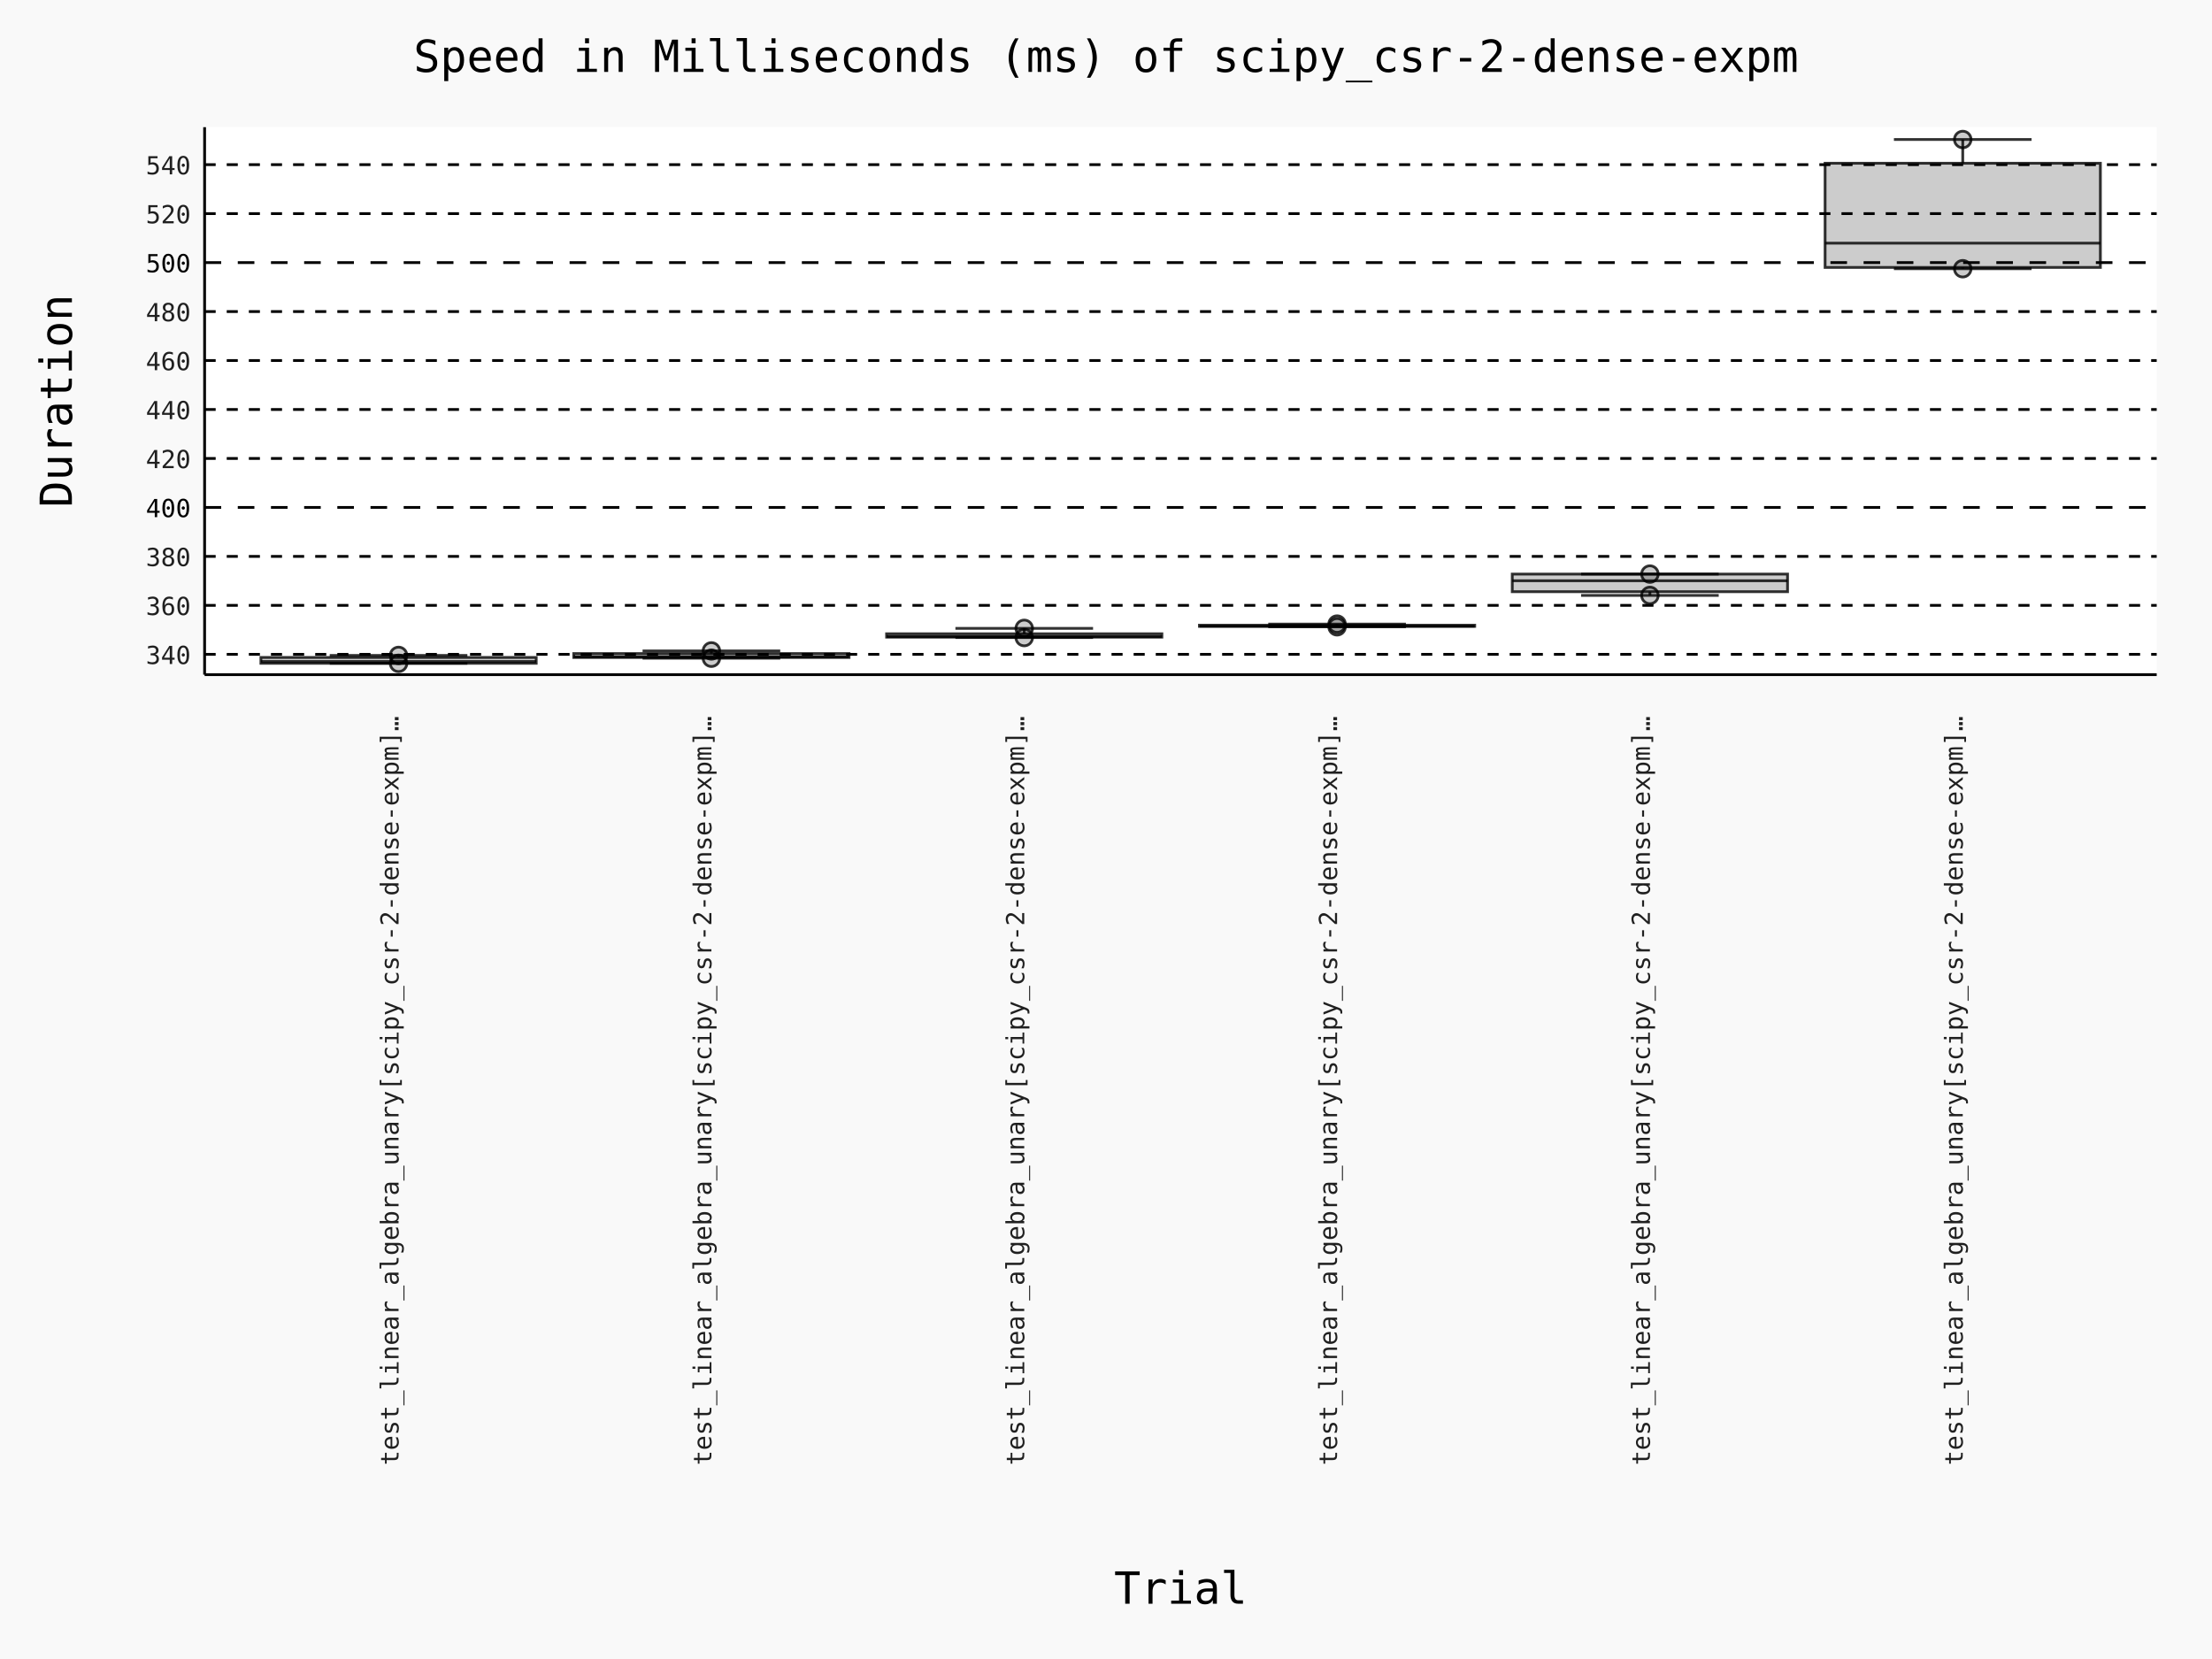
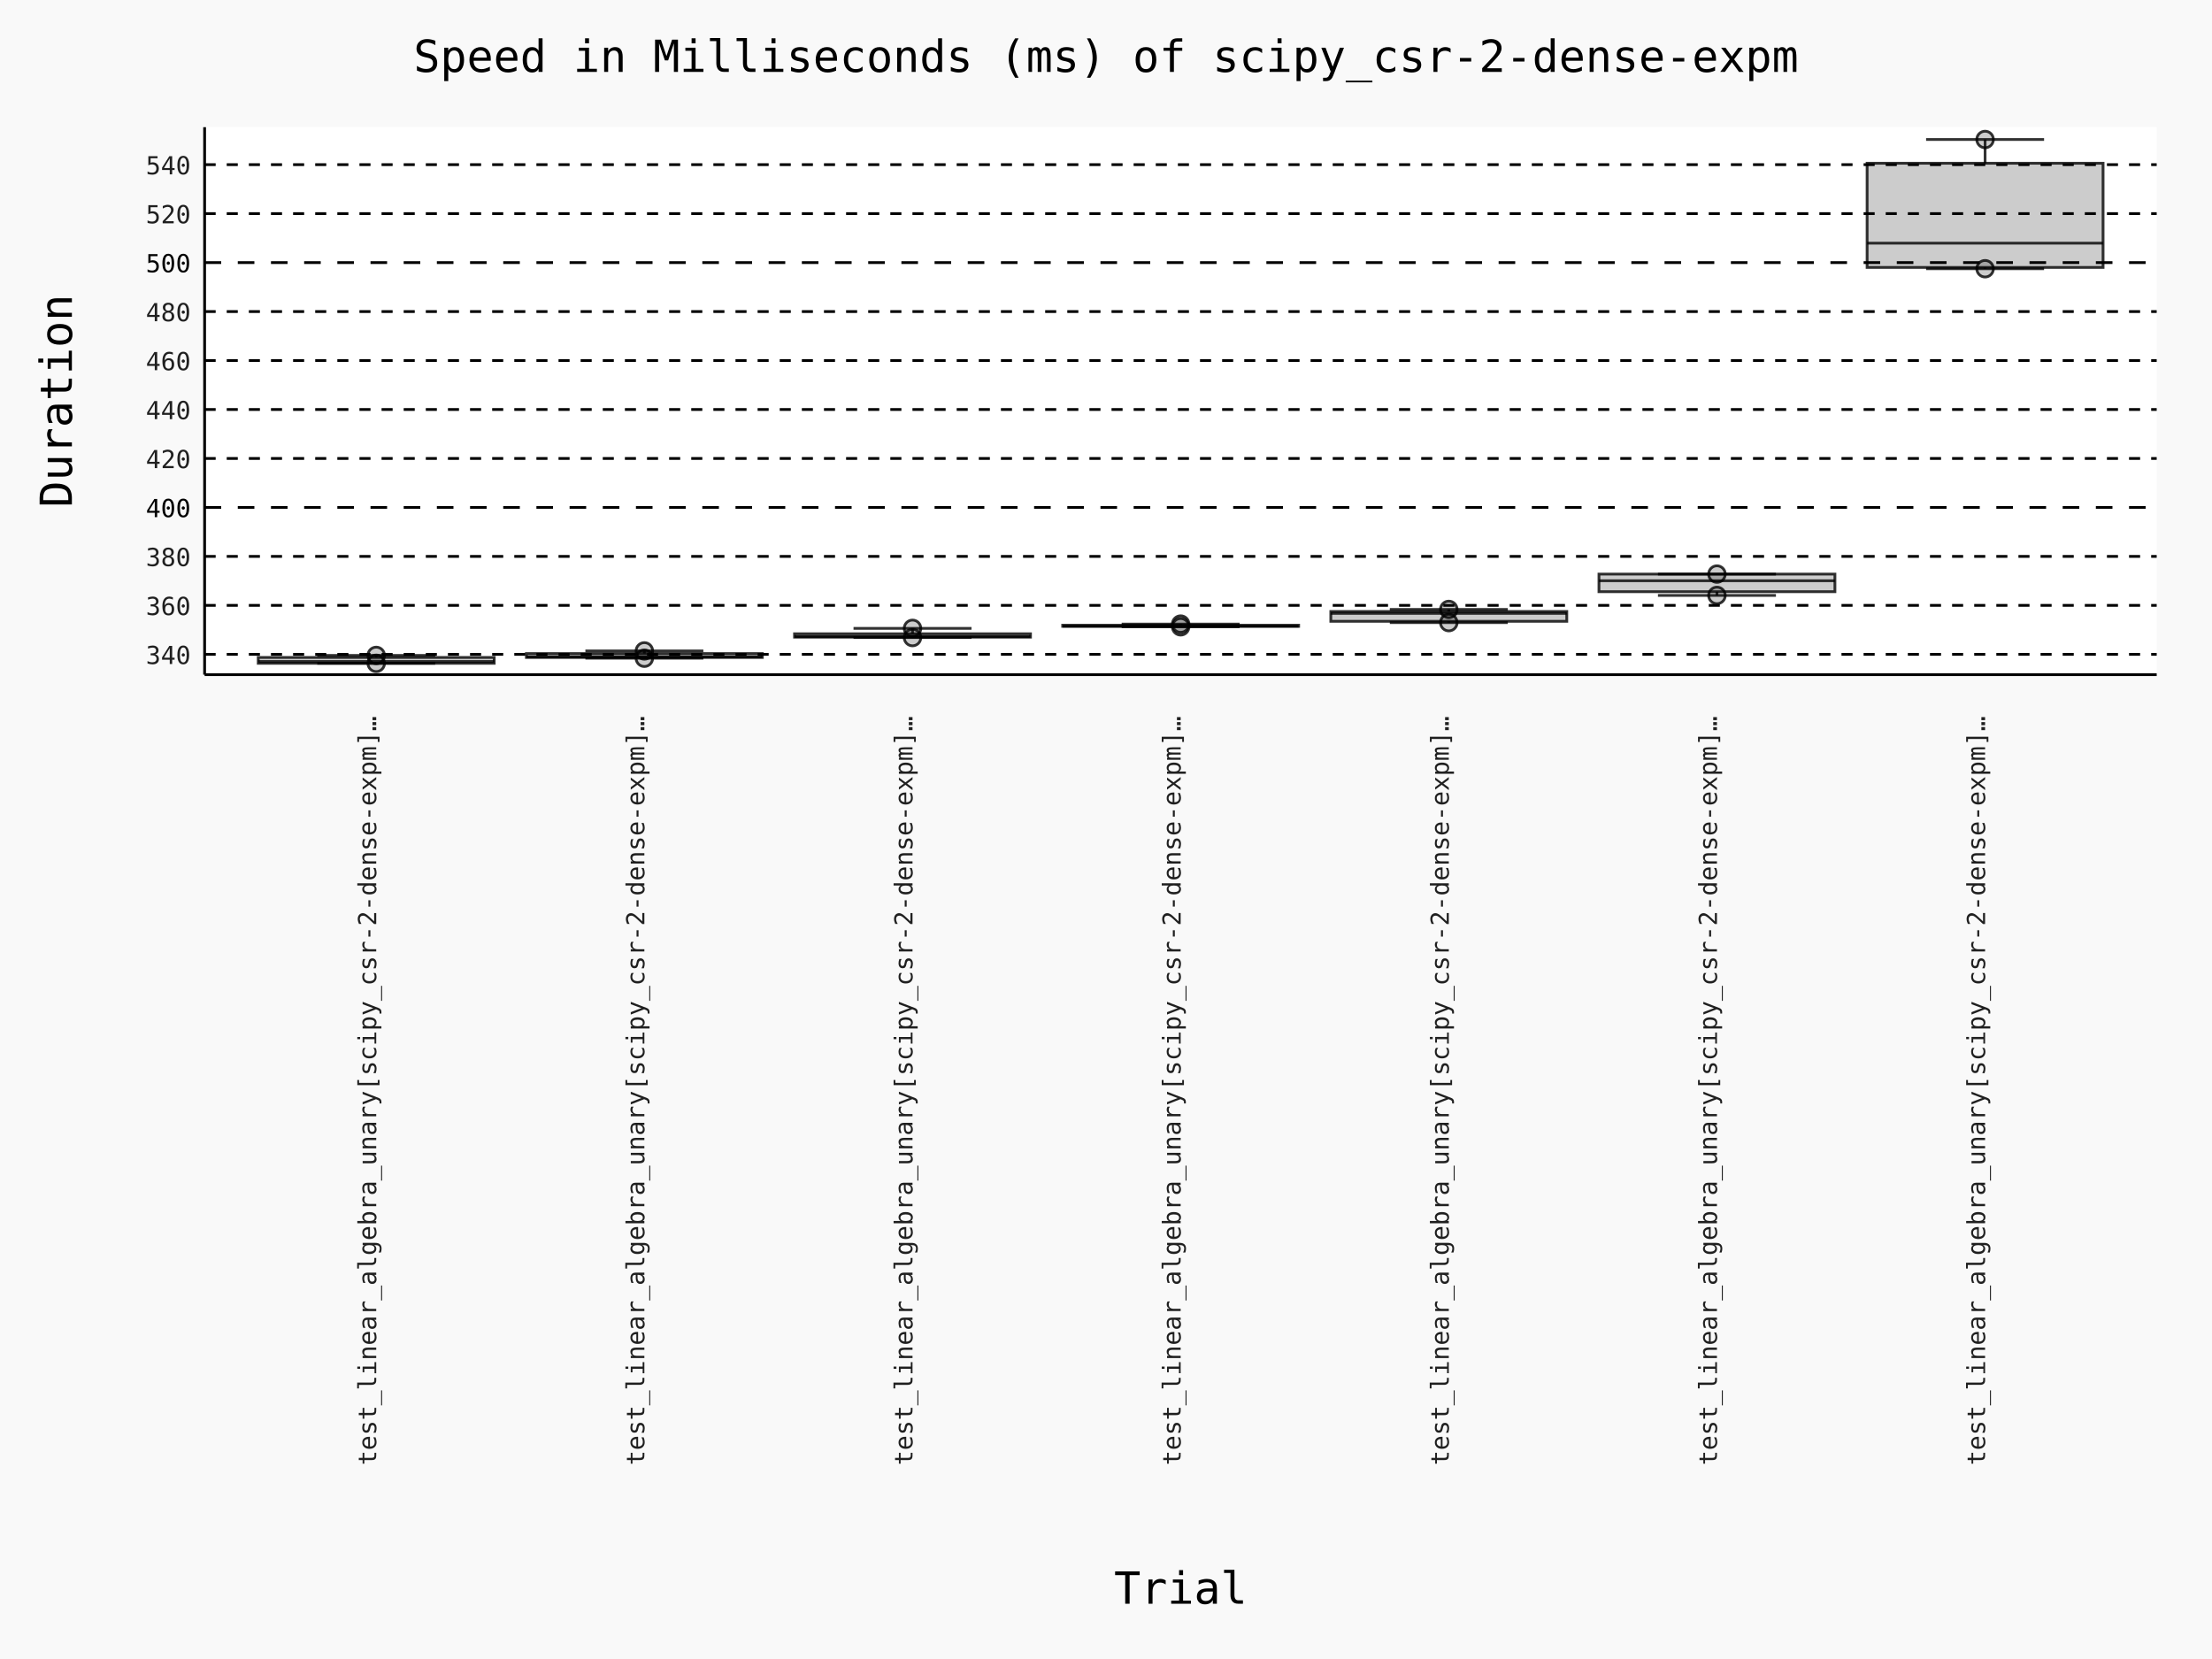
- <svg xmlns="http://www.w3.org/2000/svg" id="chart-7e4d4e61-3494-458c-a553-b882fce17347" class="pygal-chart" viewBox="0 0 800 600">
+ <svg xmlns="http://www.w3.org/2000/svg" id="chart-49b2b11a-b4e8-4b16-8668-cdeabf6ba43c" class="pygal-chart" viewBox="0 0 800 600">
  <defs>
-     <style type="text/css">#chart-7e4d4e61-3494-458c-a553-b882fce17347{-webkit-user-select:none;-webkit-font-smoothing:antialiased;font-family:Consolas,"Deja Vu Sans Mono","Bitstream Vera Sans Mono","Courier New",monospace}#chart-7e4d4e61-3494-458c-a553-b882fce17347 .title{font-family:Consolas,"Deja Vu Sans Mono","Bitstream Vera Sans Mono","Courier New",monospace;font-size:16px}#chart-7e4d4e61-3494-458c-a553-b882fce17347 .legends .legend text{font-family:Consolas,"Deja Vu Sans Mono","Bitstream Vera Sans Mono","Courier New",monospace;font-size:14px}#chart-7e4d4e61-3494-458c-a553-b882fce17347 .axis text{font-family:Consolas,"Deja Vu Sans Mono","Bitstream Vera Sans Mono","Courier New",monospace;font-size:10px}#chart-7e4d4e61-3494-458c-a553-b882fce17347 .axis text.major{font-family:Consolas,"Deja Vu Sans Mono","Bitstream Vera Sans Mono","Courier New",monospace;font-size:10px}#chart-7e4d4e61-3494-458c-a553-b882fce17347 .text-overlay text.value{font-family:Consolas,"Deja Vu Sans Mono","Bitstream Vera Sans Mono","Courier New",monospace;font-size:16px}#chart-7e4d4e61-3494-458c-a553-b882fce17347 .text-overlay text.label{font-family:Consolas,"Deja Vu Sans Mono","Bitstream Vera Sans Mono","Courier New",monospace;font-size:10px}#chart-7e4d4e61-3494-458c-a553-b882fce17347 .tooltip{font-family:Consolas,"Deja Vu Sans Mono","Bitstream Vera Sans Mono","Courier New",monospace;font-size:14px}#chart-7e4d4e61-3494-458c-a553-b882fce17347 text.no_data{font-family:Consolas,"Deja Vu Sans Mono","Bitstream Vera Sans Mono","Courier New",monospace;font-size:64px}
- #chart-7e4d4e61-3494-458c-a553-b882fce17347{background-color:rgba(249,249,249,1)}#chart-7e4d4e61-3494-458c-a553-b882fce17347 path,#chart-7e4d4e61-3494-458c-a553-b882fce17347 line,#chart-7e4d4e61-3494-458c-a553-b882fce17347 rect,#chart-7e4d4e61-3494-458c-a553-b882fce17347 circle{-webkit-transition:150ms;-moz-transition:150ms;transition:150ms}#chart-7e4d4e61-3494-458c-a553-b882fce17347 .graph &gt; .background{fill:rgba(249,249,249,1)}#chart-7e4d4e61-3494-458c-a553-b882fce17347 .plot &gt; .background{fill:rgba(255,255,255,1)}#chart-7e4d4e61-3494-458c-a553-b882fce17347 .graph{fill:rgba(0,0,0,.87)}#chart-7e4d4e61-3494-458c-a553-b882fce17347 text.no_data{fill:rgba(0,0,0,1)}#chart-7e4d4e61-3494-458c-a553-b882fce17347 .title{fill:rgba(0,0,0,1)}#chart-7e4d4e61-3494-458c-a553-b882fce17347 .legends .legend text{fill:rgba(0,0,0,.87)}#chart-7e4d4e61-3494-458c-a553-b882fce17347 .legends .legend:hover text{fill:rgba(0,0,0,1)}#chart-7e4d4e61-3494-458c-a553-b882fce17347 .axis .line{stroke:rgba(0,0,0,1)}#chart-7e4d4e61-3494-458c-a553-b882fce17347 .axis .guide.line{stroke:rgba(0,0,0,.54)}#chart-7e4d4e61-3494-458c-a553-b882fce17347 .axis .major.line{stroke:rgba(0,0,0,.87)}#chart-7e4d4e61-3494-458c-a553-b882fce17347 .axis text.major{fill:rgba(0,0,0,1)}#chart-7e4d4e61-3494-458c-a553-b882fce17347 .axis.y .guides:hover .guide.line,#chart-7e4d4e61-3494-458c-a553-b882fce17347 .line-graph .axis.x .guides:hover .guide.line,#chart-7e4d4e61-3494-458c-a553-b882fce17347 .stackedline-graph .axis.x .guides:hover .guide.line,#chart-7e4d4e61-3494-458c-a553-b882fce17347 .xy-graph .axis.x .guides:hover .guide.line{stroke:rgba(0,0,0,1)}#chart-7e4d4e61-3494-458c-a553-b882fce17347 .axis .guides:hover text{fill:rgba(0,0,0,1)}#chart-7e4d4e61-3494-458c-a553-b882fce17347 .reactive{fill-opacity:.7;stroke-opacity:.8;stroke-width:1}#chart-7e4d4e61-3494-458c-a553-b882fce17347 .ci{stroke:rgba(0,0,0,.87)}#chart-7e4d4e61-3494-458c-a553-b882fce17347 .reactive.active,#chart-7e4d4e61-3494-458c-a553-b882fce17347 .active .reactive{fill-opacity:.8;stroke-opacity:.9;stroke-width:4}#chart-7e4d4e61-3494-458c-a553-b882fce17347 .ci .reactive.active{stroke-width:1.5}#chart-7e4d4e61-3494-458c-a553-b882fce17347 .series text{fill:rgba(0,0,0,1)}#chart-7e4d4e61-3494-458c-a553-b882fce17347 .tooltip rect{fill:rgba(255,255,255,1);stroke:rgba(0,0,0,1);-webkit-transition:opacity 150ms;-moz-transition:opacity 150ms;transition:opacity 150ms}#chart-7e4d4e61-3494-458c-a553-b882fce17347 .tooltip .label{fill:rgba(0,0,0,.87)}#chart-7e4d4e61-3494-458c-a553-b882fce17347 .tooltip .label{fill:rgba(0,0,0,.87)}#chart-7e4d4e61-3494-458c-a553-b882fce17347 .tooltip .legend{font-size:.8em;fill:rgba(0,0,0,.54)}#chart-7e4d4e61-3494-458c-a553-b882fce17347 .tooltip .x_label{font-size:.6em;fill:rgba(0,0,0,1)}#chart-7e4d4e61-3494-458c-a553-b882fce17347 .tooltip .xlink{font-size:.5em;text-decoration:underline}#chart-7e4d4e61-3494-458c-a553-b882fce17347 .tooltip .value{font-size:1.5em}#chart-7e4d4e61-3494-458c-a553-b882fce17347 .bound{font-size:.5em}#chart-7e4d4e61-3494-458c-a553-b882fce17347 .max-value{font-size:.75em;fill:rgba(0,0,0,.54)}#chart-7e4d4e61-3494-458c-a553-b882fce17347 .map-element{fill:rgba(255,255,255,1);stroke:rgba(0,0,0,.54) !important}#chart-7e4d4e61-3494-458c-a553-b882fce17347 .map-element .reactive{fill-opacity:inherit;stroke-opacity:inherit}#chart-7e4d4e61-3494-458c-a553-b882fce17347 .color-0,#chart-7e4d4e61-3494-458c-a553-b882fce17347 .color-0 a:visited{stroke:#000000;fill:#000000}#chart-7e4d4e61-3494-458c-a553-b882fce17347 .color-1,#chart-7e4d4e61-3494-458c-a553-b882fce17347 .color-1 a:visited{stroke:#000000;fill:#000000}#chart-7e4d4e61-3494-458c-a553-b882fce17347 .color-2,#chart-7e4d4e61-3494-458c-a553-b882fce17347 .color-2 a:visited{stroke:#000000;fill:#000000}#chart-7e4d4e61-3494-458c-a553-b882fce17347 .color-3,#chart-7e4d4e61-3494-458c-a553-b882fce17347 .color-3 a:visited{stroke:#000000;fill:#000000}#chart-7e4d4e61-3494-458c-a553-b882fce17347 .color-4,#chart-7e4d4e61-3494-458c-a553-b882fce17347 .color-4 a:visited{stroke:#000000;fill:#000000}#chart-7e4d4e61-3494-458c-a553-b882fce17347 .color-5,#chart-7e4d4e61-3494-458c-a553-b882fce17347 .color-5 a:visited{stroke:#000000;fill:#000000}#chart-7e4d4e61-3494-458c-a553-b882fce17347 .text-overlay .color-0 text{fill:white}#chart-7e4d4e61-3494-458c-a553-b882fce17347 .text-overlay .color-1 text{fill:white}#chart-7e4d4e61-3494-458c-a553-b882fce17347 .text-overlay .color-2 text{fill:white}#chart-7e4d4e61-3494-458c-a553-b882fce17347 .text-overlay .color-3 text{fill:white}#chart-7e4d4e61-3494-458c-a553-b882fce17347 .text-overlay .color-4 text{fill:white}#chart-7e4d4e61-3494-458c-a553-b882fce17347 .text-overlay .color-5 text{fill:white}
- #chart-7e4d4e61-3494-458c-a553-b882fce17347 text.no_data{text-anchor:middle}#chart-7e4d4e61-3494-458c-a553-b882fce17347 .guide.line{fill:none}#chart-7e4d4e61-3494-458c-a553-b882fce17347 .centered{text-anchor:middle}#chart-7e4d4e61-3494-458c-a553-b882fce17347 .title{text-anchor:middle}#chart-7e4d4e61-3494-458c-a553-b882fce17347 .legends .legend text{fill-opacity:1}#chart-7e4d4e61-3494-458c-a553-b882fce17347 .axis.x text{text-anchor:middle}#chart-7e4d4e61-3494-458c-a553-b882fce17347 .axis.x:not(.web) text[transform]{text-anchor:start}#chart-7e4d4e61-3494-458c-a553-b882fce17347 .axis.x:not(.web) text[transform].backwards{text-anchor:end}#chart-7e4d4e61-3494-458c-a553-b882fce17347 .axis.y text{text-anchor:end}#chart-7e4d4e61-3494-458c-a553-b882fce17347 .axis.y text[transform].backwards{text-anchor:start}#chart-7e4d4e61-3494-458c-a553-b882fce17347 .axis.y2 text{text-anchor:start}#chart-7e4d4e61-3494-458c-a553-b882fce17347 .axis.y2 text[transform].backwards{text-anchor:end}#chart-7e4d4e61-3494-458c-a553-b882fce17347 .axis .guide.line{stroke-dasharray:4,4;stroke:black}#chart-7e4d4e61-3494-458c-a553-b882fce17347 .axis .major.guide.line{stroke-dasharray:6,6;stroke:black}#chart-7e4d4e61-3494-458c-a553-b882fce17347 .horizontal .axis.y .guide.line,#chart-7e4d4e61-3494-458c-a553-b882fce17347 .horizontal .axis.y2 .guide.line,#chart-7e4d4e61-3494-458c-a553-b882fce17347 .vertical .axis.x .guide.line{opacity:0}#chart-7e4d4e61-3494-458c-a553-b882fce17347 .horizontal .axis.always_show .guide.line,#chart-7e4d4e61-3494-458c-a553-b882fce17347 .vertical .axis.always_show .guide.line{opacity:1 !important}#chart-7e4d4e61-3494-458c-a553-b882fce17347 .axis.y .guides:hover .guide.line,#chart-7e4d4e61-3494-458c-a553-b882fce17347 .axis.y2 .guides:hover .guide.line,#chart-7e4d4e61-3494-458c-a553-b882fce17347 .axis.x .guides:hover .guide.line{opacity:1}#chart-7e4d4e61-3494-458c-a553-b882fce17347 .axis .guides:hover text{opacity:1}#chart-7e4d4e61-3494-458c-a553-b882fce17347 .nofill{fill:none}#chart-7e4d4e61-3494-458c-a553-b882fce17347 .subtle-fill{fill-opacity:.2}#chart-7e4d4e61-3494-458c-a553-b882fce17347 .dot{stroke-width:1px;fill-opacity:1;stroke-opacity:1}#chart-7e4d4e61-3494-458c-a553-b882fce17347 .dot.active{stroke-width:5px}#chart-7e4d4e61-3494-458c-a553-b882fce17347 .dot.negative{fill:transparent}#chart-7e4d4e61-3494-458c-a553-b882fce17347 text,#chart-7e4d4e61-3494-458c-a553-b882fce17347 tspan{stroke:none !important}#chart-7e4d4e61-3494-458c-a553-b882fce17347 .series text.active{opacity:1}#chart-7e4d4e61-3494-458c-a553-b882fce17347 .tooltip rect{fill-opacity:.95;stroke-width:.5}#chart-7e4d4e61-3494-458c-a553-b882fce17347 .tooltip text{fill-opacity:1}#chart-7e4d4e61-3494-458c-a553-b882fce17347 .showable{visibility:hidden}#chart-7e4d4e61-3494-458c-a553-b882fce17347 .showable.shown{visibility:visible}#chart-7e4d4e61-3494-458c-a553-b882fce17347 .gauge-background{fill:rgba(229,229,229,1);stroke:none}#chart-7e4d4e61-3494-458c-a553-b882fce17347 .bg-lines{stroke:rgba(249,249,249,1);stroke-width:2px}
+     <style type="text/css">#chart-49b2b11a-b4e8-4b16-8668-cdeabf6ba43c{-webkit-user-select:none;-webkit-font-smoothing:antialiased;font-family:Consolas,"Deja Vu Sans Mono","Bitstream Vera Sans Mono","Courier New",monospace}#chart-49b2b11a-b4e8-4b16-8668-cdeabf6ba43c .title{font-family:Consolas,"Deja Vu Sans Mono","Bitstream Vera Sans Mono","Courier New",monospace;font-size:16px}#chart-49b2b11a-b4e8-4b16-8668-cdeabf6ba43c .legends .legend text{font-family:Consolas,"Deja Vu Sans Mono","Bitstream Vera Sans Mono","Courier New",monospace;font-size:14px}#chart-49b2b11a-b4e8-4b16-8668-cdeabf6ba43c .axis text{font-family:Consolas,"Deja Vu Sans Mono","Bitstream Vera Sans Mono","Courier New",monospace;font-size:10px}#chart-49b2b11a-b4e8-4b16-8668-cdeabf6ba43c .axis text.major{font-family:Consolas,"Deja Vu Sans Mono","Bitstream Vera Sans Mono","Courier New",monospace;font-size:10px}#chart-49b2b11a-b4e8-4b16-8668-cdeabf6ba43c .text-overlay text.value{font-family:Consolas,"Deja Vu Sans Mono","Bitstream Vera Sans Mono","Courier New",monospace;font-size:16px}#chart-49b2b11a-b4e8-4b16-8668-cdeabf6ba43c .text-overlay text.label{font-family:Consolas,"Deja Vu Sans Mono","Bitstream Vera Sans Mono","Courier New",monospace;font-size:10px}#chart-49b2b11a-b4e8-4b16-8668-cdeabf6ba43c .tooltip{font-family:Consolas,"Deja Vu Sans Mono","Bitstream Vera Sans Mono","Courier New",monospace;font-size:14px}#chart-49b2b11a-b4e8-4b16-8668-cdeabf6ba43c text.no_data{font-family:Consolas,"Deja Vu Sans Mono","Bitstream Vera Sans Mono","Courier New",monospace;font-size:64px}
+ #chart-49b2b11a-b4e8-4b16-8668-cdeabf6ba43c{background-color:rgba(249,249,249,1)}#chart-49b2b11a-b4e8-4b16-8668-cdeabf6ba43c path,#chart-49b2b11a-b4e8-4b16-8668-cdeabf6ba43c line,#chart-49b2b11a-b4e8-4b16-8668-cdeabf6ba43c rect,#chart-49b2b11a-b4e8-4b16-8668-cdeabf6ba43c circle{-webkit-transition:150ms;-moz-transition:150ms;transition:150ms}#chart-49b2b11a-b4e8-4b16-8668-cdeabf6ba43c .graph &gt; .background{fill:rgba(249,249,249,1)}#chart-49b2b11a-b4e8-4b16-8668-cdeabf6ba43c .plot &gt; .background{fill:rgba(255,255,255,1)}#chart-49b2b11a-b4e8-4b16-8668-cdeabf6ba43c .graph{fill:rgba(0,0,0,.87)}#chart-49b2b11a-b4e8-4b16-8668-cdeabf6ba43c text.no_data{fill:rgba(0,0,0,1)}#chart-49b2b11a-b4e8-4b16-8668-cdeabf6ba43c .title{fill:rgba(0,0,0,1)}#chart-49b2b11a-b4e8-4b16-8668-cdeabf6ba43c .legends .legend text{fill:rgba(0,0,0,.87)}#chart-49b2b11a-b4e8-4b16-8668-cdeabf6ba43c .legends .legend:hover text{fill:rgba(0,0,0,1)}#chart-49b2b11a-b4e8-4b16-8668-cdeabf6ba43c .axis .line{stroke:rgba(0,0,0,1)}#chart-49b2b11a-b4e8-4b16-8668-cdeabf6ba43c .axis .guide.line{stroke:rgba(0,0,0,.54)}#chart-49b2b11a-b4e8-4b16-8668-cdeabf6ba43c .axis .major.line{stroke:rgba(0,0,0,.87)}#chart-49b2b11a-b4e8-4b16-8668-cdeabf6ba43c .axis text.major{fill:rgba(0,0,0,1)}#chart-49b2b11a-b4e8-4b16-8668-cdeabf6ba43c .axis.y .guides:hover .guide.line,#chart-49b2b11a-b4e8-4b16-8668-cdeabf6ba43c .line-graph .axis.x .guides:hover .guide.line,#chart-49b2b11a-b4e8-4b16-8668-cdeabf6ba43c .stackedline-graph .axis.x .guides:hover .guide.line,#chart-49b2b11a-b4e8-4b16-8668-cdeabf6ba43c .xy-graph .axis.x .guides:hover .guide.line{stroke:rgba(0,0,0,1)}#chart-49b2b11a-b4e8-4b16-8668-cdeabf6ba43c .axis .guides:hover text{fill:rgba(0,0,0,1)}#chart-49b2b11a-b4e8-4b16-8668-cdeabf6ba43c .reactive{fill-opacity:.7;stroke-opacity:.8;stroke-width:1}#chart-49b2b11a-b4e8-4b16-8668-cdeabf6ba43c .ci{stroke:rgba(0,0,0,.87)}#chart-49b2b11a-b4e8-4b16-8668-cdeabf6ba43c .reactive.active,#chart-49b2b11a-b4e8-4b16-8668-cdeabf6ba43c .active .reactive{fill-opacity:.8;stroke-opacity:.9;stroke-width:4}#chart-49b2b11a-b4e8-4b16-8668-cdeabf6ba43c .ci .reactive.active{stroke-width:1.5}#chart-49b2b11a-b4e8-4b16-8668-cdeabf6ba43c .series text{fill:rgba(0,0,0,1)}#chart-49b2b11a-b4e8-4b16-8668-cdeabf6ba43c .tooltip rect{fill:rgba(255,255,255,1);stroke:rgba(0,0,0,1);-webkit-transition:opacity 150ms;-moz-transition:opacity 150ms;transition:opacity 150ms}#chart-49b2b11a-b4e8-4b16-8668-cdeabf6ba43c .tooltip .label{fill:rgba(0,0,0,.87)}#chart-49b2b11a-b4e8-4b16-8668-cdeabf6ba43c .tooltip .label{fill:rgba(0,0,0,.87)}#chart-49b2b11a-b4e8-4b16-8668-cdeabf6ba43c .tooltip .legend{font-size:.8em;fill:rgba(0,0,0,.54)}#chart-49b2b11a-b4e8-4b16-8668-cdeabf6ba43c .tooltip .x_label{font-size:.6em;fill:rgba(0,0,0,1)}#chart-49b2b11a-b4e8-4b16-8668-cdeabf6ba43c .tooltip .xlink{font-size:.5em;text-decoration:underline}#chart-49b2b11a-b4e8-4b16-8668-cdeabf6ba43c .tooltip .value{font-size:1.5em}#chart-49b2b11a-b4e8-4b16-8668-cdeabf6ba43c .bound{font-size:.5em}#chart-49b2b11a-b4e8-4b16-8668-cdeabf6ba43c .max-value{font-size:.75em;fill:rgba(0,0,0,.54)}#chart-49b2b11a-b4e8-4b16-8668-cdeabf6ba43c .map-element{fill:rgba(255,255,255,1);stroke:rgba(0,0,0,.54) !important}#chart-49b2b11a-b4e8-4b16-8668-cdeabf6ba43c .map-element .reactive{fill-opacity:inherit;stroke-opacity:inherit}#chart-49b2b11a-b4e8-4b16-8668-cdeabf6ba43c .color-0,#chart-49b2b11a-b4e8-4b16-8668-cdeabf6ba43c .color-0 a:visited{stroke:#000000;fill:#000000}#chart-49b2b11a-b4e8-4b16-8668-cdeabf6ba43c .color-1,#chart-49b2b11a-b4e8-4b16-8668-cdeabf6ba43c .color-1 a:visited{stroke:#000000;fill:#000000}#chart-49b2b11a-b4e8-4b16-8668-cdeabf6ba43c .color-2,#chart-49b2b11a-b4e8-4b16-8668-cdeabf6ba43c .color-2 a:visited{stroke:#000000;fill:#000000}#chart-49b2b11a-b4e8-4b16-8668-cdeabf6ba43c .color-3,#chart-49b2b11a-b4e8-4b16-8668-cdeabf6ba43c .color-3 a:visited{stroke:#000000;fill:#000000}#chart-49b2b11a-b4e8-4b16-8668-cdeabf6ba43c .color-4,#chart-49b2b11a-b4e8-4b16-8668-cdeabf6ba43c .color-4 a:visited{stroke:#000000;fill:#000000}#chart-49b2b11a-b4e8-4b16-8668-cdeabf6ba43c .color-5,#chart-49b2b11a-b4e8-4b16-8668-cdeabf6ba43c .color-5 a:visited{stroke:#000000;fill:#000000}#chart-49b2b11a-b4e8-4b16-8668-cdeabf6ba43c .color-6,#chart-49b2b11a-b4e8-4b16-8668-cdeabf6ba43c .color-6 a:visited{stroke:#000000;fill:#000000}#chart-49b2b11a-b4e8-4b16-8668-cdeabf6ba43c .text-overlay .color-0 text{fill:white}#chart-49b2b11a-b4e8-4b16-8668-cdeabf6ba43c .text-overlay .color-1 text{fill:white}#chart-49b2b11a-b4e8-4b16-8668-cdeabf6ba43c .text-overlay .color-2 text{fill:white}#chart-49b2b11a-b4e8-4b16-8668-cdeabf6ba43c .text-overlay .color-3 text{fill:white}#chart-49b2b11a-b4e8-4b16-8668-cdeabf6ba43c .text-overlay .color-4 text{fill:white}#chart-49b2b11a-b4e8-4b16-8668-cdeabf6ba43c .text-overlay .color-5 text{fill:white}#chart-49b2b11a-b4e8-4b16-8668-cdeabf6ba43c .text-overlay .color-6 text{fill:white}
+ #chart-49b2b11a-b4e8-4b16-8668-cdeabf6ba43c text.no_data{text-anchor:middle}#chart-49b2b11a-b4e8-4b16-8668-cdeabf6ba43c .guide.line{fill:none}#chart-49b2b11a-b4e8-4b16-8668-cdeabf6ba43c .centered{text-anchor:middle}#chart-49b2b11a-b4e8-4b16-8668-cdeabf6ba43c .title{text-anchor:middle}#chart-49b2b11a-b4e8-4b16-8668-cdeabf6ba43c .legends .legend text{fill-opacity:1}#chart-49b2b11a-b4e8-4b16-8668-cdeabf6ba43c .axis.x text{text-anchor:middle}#chart-49b2b11a-b4e8-4b16-8668-cdeabf6ba43c .axis.x:not(.web) text[transform]{text-anchor:start}#chart-49b2b11a-b4e8-4b16-8668-cdeabf6ba43c .axis.x:not(.web) text[transform].backwards{text-anchor:end}#chart-49b2b11a-b4e8-4b16-8668-cdeabf6ba43c .axis.y text{text-anchor:end}#chart-49b2b11a-b4e8-4b16-8668-cdeabf6ba43c .axis.y text[transform].backwards{text-anchor:start}#chart-49b2b11a-b4e8-4b16-8668-cdeabf6ba43c .axis.y2 text{text-anchor:start}#chart-49b2b11a-b4e8-4b16-8668-cdeabf6ba43c .axis.y2 text[transform].backwards{text-anchor:end}#chart-49b2b11a-b4e8-4b16-8668-cdeabf6ba43c .axis .guide.line{stroke-dasharray:4,4;stroke:black}#chart-49b2b11a-b4e8-4b16-8668-cdeabf6ba43c .axis .major.guide.line{stroke-dasharray:6,6;stroke:black}#chart-49b2b11a-b4e8-4b16-8668-cdeabf6ba43c .horizontal .axis.y .guide.line,#chart-49b2b11a-b4e8-4b16-8668-cdeabf6ba43c .horizontal .axis.y2 .guide.line,#chart-49b2b11a-b4e8-4b16-8668-cdeabf6ba43c .vertical .axis.x .guide.line{opacity:0}#chart-49b2b11a-b4e8-4b16-8668-cdeabf6ba43c .horizontal .axis.always_show .guide.line,#chart-49b2b11a-b4e8-4b16-8668-cdeabf6ba43c .vertical .axis.always_show .guide.line{opacity:1 !important}#chart-49b2b11a-b4e8-4b16-8668-cdeabf6ba43c .axis.y .guides:hover .guide.line,#chart-49b2b11a-b4e8-4b16-8668-cdeabf6ba43c .axis.y2 .guides:hover .guide.line,#chart-49b2b11a-b4e8-4b16-8668-cdeabf6ba43c .axis.x .guides:hover .guide.line{opacity:1}#chart-49b2b11a-b4e8-4b16-8668-cdeabf6ba43c .axis .guides:hover text{opacity:1}#chart-49b2b11a-b4e8-4b16-8668-cdeabf6ba43c .nofill{fill:none}#chart-49b2b11a-b4e8-4b16-8668-cdeabf6ba43c .subtle-fill{fill-opacity:.2}#chart-49b2b11a-b4e8-4b16-8668-cdeabf6ba43c .dot{stroke-width:1px;fill-opacity:1;stroke-opacity:1}#chart-49b2b11a-b4e8-4b16-8668-cdeabf6ba43c .dot.active{stroke-width:5px}#chart-49b2b11a-b4e8-4b16-8668-cdeabf6ba43c .dot.negative{fill:transparent}#chart-49b2b11a-b4e8-4b16-8668-cdeabf6ba43c text,#chart-49b2b11a-b4e8-4b16-8668-cdeabf6ba43c tspan{stroke:none !important}#chart-49b2b11a-b4e8-4b16-8668-cdeabf6ba43c .series text.active{opacity:1}#chart-49b2b11a-b4e8-4b16-8668-cdeabf6ba43c .tooltip rect{fill-opacity:.95;stroke-width:.5}#chart-49b2b11a-b4e8-4b16-8668-cdeabf6ba43c .tooltip text{fill-opacity:1}#chart-49b2b11a-b4e8-4b16-8668-cdeabf6ba43c .showable{visibility:hidden}#chart-49b2b11a-b4e8-4b16-8668-cdeabf6ba43c .showable.shown{visibility:visible}#chart-49b2b11a-b4e8-4b16-8668-cdeabf6ba43c .gauge-background{fill:rgba(229,229,229,1);stroke:none}#chart-49b2b11a-b4e8-4b16-8668-cdeabf6ba43c .bg-lines{stroke:rgba(249,249,249,1);stroke-width:2px}
.tooltip .value{font-size:1em !important}.axis text{font-size:9px !important}</style>
  </defs>
  <g class="graph custombox-graph vertical">
    <rect x="0" y="0" width="800" height="600" class="background" />
    <g transform="translate(74, 46)" class="plot">
      <rect x="0" y="0" width="706.0" height="198.0" class="background" />
      <g class="axis y always_show">
        <path d="M0 198 h706" class="line" />
        <g class="guides">
          <path d="M0 190.65 h706" class="guide line" />
          <text x="-5" y="194.15" class="">340</text>
        </g>
        <g class="guides">
          <path d="M0 172.94 h706" class="guide line" />
          <text x="-5" y="176.44" class="">360</text>
        </g>
        <g class="guides">
          <path d="M0 155.23 h706" class="guide line" />
          <text x="-5" y="158.73" class="">380</text>
        </g>
        <g class="guides">
          <path d="M0 137.52 h706" class="major guide line" />
          <text x="-5" y="141.02" class="major">400</text>
        </g>
        <g class="guides">
          <path d="M0 119.809 h706" class="guide line" />
          <text x="-5" y="123.309" class="">420</text>
        </g>
        <g class="guides">
          <path d="M0 102.099 h706" class="guide line" />
          <text x="-5" y="105.599" class="">440</text>
        </g>
        <g class="guides">
          <path d="M0 84.389 h706" class="guide line" />
          <text x="-5" y="87.889" class="">460</text>
        </g>
        <g class="guides">
          <path d="M0 66.679 h706" class="guide line" />
          <text x="-5" y="70.179" class="">480</text>
        </g>
        <g class="guides">
          <path d="M0 48.969 h706" class="major guide line" />
          <text x="-5" y="52.469" class="major">500</text>
        </g>
        <g class="guides">
          <path d="M0 31.258 h706" class="guide line" />
          <text x="-5" y="34.758" class="">520</text>
        </g>
        <g class="guides">
          <path d="M0 13.548 h706" class="guide line" />
          <text x="-5" y="17.048" class="">540</text>
        </g>
      </g>
      <g class="axis x">
        <path d="M0 0 v198" class="line" />
        <g class="guides">
-           <path d="M70.147 0 v198" class="guide line" />
-           <text x="70.147" y="213.0" class="backwards" transform="rotate(270 70.14744 213)">test_linear_algebra_unary[scipy_csr-2-dense-expm]…</text>
-         </g>
-         <g class="guides">
-           <path d="M183.288 0 v198" class="guide line" />
-           <text x="183.288" y="213.0" class="backwards" transform="rotate(270 183.2885 213)">test_linear_algebra_unary[scipy_csr-2-dense-expm]…</text>
-         </g>
-         <g class="guides">
-           <path d="M296.429 0 v198" class="guide line" />
-           <text x="296.429" y="213.0" class="backwards" transform="rotate(270 296.4295 213)">test_linear_algebra_unary[scipy_csr-2-dense-expm]…</text>
-         </g>
-         <g class="guides">
-           <path d="M409.571 0 v198" class="guide line" />
-           <text x="409.571" y="213.0" class="backwards" transform="rotate(270 409.5705 213)">test_linear_algebra_unary[scipy_csr-2-dense-expm]…</text>
-         </g>
-         <g class="guides">
-           <path d="M522.712 0 v198" class="guide line" />
-           <text x="522.712" y="213.0" class="backwards" transform="rotate(270 522.7115 213)">test_linear_algebra_unary[scipy_csr-2-dense-expm]…</text>
-         </g>
-         <g class="guides">
-           <path d="M635.853 0 v198" class="guide line" />
-           <text x="635.853" y="213.0" class="backwards" transform="rotate(270 635.8526 213)">test_linear_algebra_unary[scipy_csr-2-dense-expm]…</text>
+           <path d="M62.066 0 v198" class="guide line" />
+           <text x="62.066" y="213.0" class="backwards" transform="rotate(270 62.06593 213)">test_linear_algebra_unary[scipy_csr-2-dense-expm]…</text>
+         </g>
+         <g class="guides">
+           <path d="M159.044 0 v198" class="guide line" />
+           <text x="159.044" y="213.0" class="backwards" transform="rotate(270 159.044 213)">test_linear_algebra_unary[scipy_csr-2-dense-expm]…</text>
+         </g>
+         <g class="guides">
+           <path d="M256.022 0 v198" class="guide line" />
+           <text x="256.022" y="213.0" class="backwards" transform="rotate(270 256.022 213)">test_linear_algebra_unary[scipy_csr-2-dense-expm]…</text>
+         </g>
+         <g class="guides">
+           <path d="M353 0 v198" class="guide line" />
+           <text x="353.0" y="213.0" class="backwards" transform="rotate(270 353 213)">test_linear_algebra_unary[scipy_csr-2-dense-expm]…</text>
+         </g>
+         <g class="guides">
+           <path d="M449.978 0 v198" class="guide line" />
+           <text x="449.978" y="213.0" class="backwards" transform="rotate(270 449.978 213)">test_linear_algebra_unary[scipy_csr-2-dense-expm]…</text>
+         </g>
+         <g class="guides">
+           <path d="M546.956 0 v198" class="guide line" />
+           <text x="546.956" y="213.0" class="backwards" transform="rotate(270 546.956 213)">test_linear_algebra_unary[scipy_csr-2-dense-expm]…</text>
+         </g>
+         <g class="guides">
+           <path d="M643.934 0 v198" class="guide line" />
+           <text x="643.934" y="213.0" class="backwards" transform="rotate(270 643.9341 213)">test_linear_algebra_unary[scipy_csr-2-dense-expm]…</text>
        </g>
      </g>
      <g class="series serie-0 color-0">
        <g class="boxes">
          <g class="box">
-             <path stroke-width="3" d="M45.256 193.896 L95.038 193.896" class="reactive tooltip-trigger" />
-             <path stroke-width="3" d="M20.365 193.238 L119.929 193.238" class="reactive tooltip-trigger" />
-             <path stroke-width="3" d="M45.256 191.044 L95.038 191.044" class="reactive tooltip-trigger" />
-             <path stroke-width="2" d="M70.147 193.896 L70.147 193.892" class="reactive tooltip-trigger" />
-             <path stroke-width="2" d="M70.147 191.044 L70.147 191.774" class="reactive tooltip-trigger" />
-             <rect x="20.365" y="191.774" height="2.118" width="99.564" class="subtle-fill reactive tooltip-trigger" />
-             <circle cx="70.147" cy="193.896" r="3" class="subtle-fill reactive tooltip-trigger" />
-             <circle cx="70.147" cy="191.044" r="3" class="subtle-fill reactive tooltip-trigger" />
+             <path stroke-width="3" d="M40.731 193.896 L83.401 193.896" class="reactive tooltip-trigger" />
+             <path stroke-width="3" d="M19.396 193.238 L104.736 193.238" class="reactive tooltip-trigger" />
+             <path stroke-width="3" d="M40.731 191.044 L83.401 191.044" class="reactive tooltip-trigger" />
+             <path stroke-width="2" d="M62.066 193.896 L62.066 193.892" class="reactive tooltip-trigger" />
+             <path stroke-width="2" d="M62.066 191.044 L62.066 191.774" class="reactive tooltip-trigger" />
+             <rect x="19.396" y="191.774" height="2.118" width="85.341" class="subtle-fill reactive tooltip-trigger" />
+             <circle cx="62.066" cy="193.896" r="3" class="subtle-fill reactive tooltip-trigger" />
+             <circle cx="62.066" cy="191.044" r="3" class="subtle-fill reactive tooltip-trigger" />
          </g>
        </g>
      </g>
      <g class="series serie-1 color-1">
        <g class="boxes">
          <g class="box">
-             <path stroke-width="3" d="M158.397 192.047 L208.179 192.047" class="reactive tooltip-trigger" />
-             <path stroke-width="3" d="M133.506 191.55 L233.071 191.55" class="reactive tooltip-trigger" />
-             <path stroke-width="3" d="M158.397 189.414 L208.179 189.414" class="reactive tooltip-trigger" />
-             <path stroke-width="2" d="M183.288 192.047 L183.288 191.782" class="reactive tooltip-trigger" />
-             <path stroke-width="2" d="M183.288 189.414 L183.288 190.374" class="reactive tooltip-trigger" />
-             <rect x="133.506" y="190.374" height="1.408" width="99.564" class="subtle-fill reactive tooltip-trigger" />
-             <circle cx="183.288" cy="192.047" r="3" class="subtle-fill reactive tooltip-trigger" />
-             <circle cx="183.288" cy="189.414" r="3" class="subtle-fill reactive tooltip-trigger" />
+             <path stroke-width="3" d="M137.709 192.047 L180.379 192.047" class="reactive tooltip-trigger" />
+             <path stroke-width="3" d="M116.374 191.55 L201.714 191.55" class="reactive tooltip-trigger" />
+             <path stroke-width="3" d="M137.709 189.414 L180.379 189.414" class="reactive tooltip-trigger" />
+             <path stroke-width="2" d="M159.044 192.047 L159.044 191.782" class="reactive tooltip-trigger" />
+             <path stroke-width="2" d="M159.044 189.414 L159.044 190.374" class="reactive tooltip-trigger" />
+             <rect x="116.374" y="190.374" height="1.408" width="85.341" class="subtle-fill reactive tooltip-trigger" />
+             <circle cx="159.044" cy="192.047" r="3" class="subtle-fill reactive tooltip-trigger" />
+             <circle cx="159.044" cy="189.414" r="3" class="subtle-fill reactive tooltip-trigger" />
          </g>
        </g>
      </g>
      <g class="series serie-2 color-2">
        <g class="boxes">
          <g class="box">
-             <path stroke-width="3" d="M271.538 184.574 L321.321 184.574" class="reactive tooltip-trigger" />
-             <path stroke-width="3" d="M246.647 184.246 L346.212 184.246" class="reactive tooltip-trigger" />
-             <path stroke-width="3" d="M271.538 181.258 L321.321 181.258" class="reactive tooltip-trigger" />
-             <path stroke-width="2" d="M296.429 184.574 L296.429 184.426" class="reactive tooltip-trigger" />
-             <path stroke-width="2" d="M296.429 181.258 L296.429 183.213" class="reactive tooltip-trigger" />
-             <rect x="246.647" y="183.213" height="1.213" width="99.564" class="subtle-fill reactive tooltip-trigger" />
-             <circle cx="296.429" cy="184.574" r="3" class="subtle-fill reactive tooltip-trigger" />
-             <circle cx="296.429" cy="181.258" r="3" class="subtle-fill reactive tooltip-trigger" />
+             <path stroke-width="3" d="M234.687 184.574 L277.357 184.574" class="reactive tooltip-trigger" />
+             <path stroke-width="3" d="M213.352 184.246 L298.692 184.246" class="reactive tooltip-trigger" />
+             <path stroke-width="3" d="M234.687 181.258 L277.357 181.258" class="reactive tooltip-trigger" />
+             <path stroke-width="2" d="M256.022 184.574 L256.022 184.426" class="reactive tooltip-trigger" />
+             <path stroke-width="2" d="M256.022 181.258 L256.022 183.213" class="reactive tooltip-trigger" />
+             <rect x="213.352" y="183.213" height="1.213" width="85.341" class="subtle-fill reactive tooltip-trigger" />
+             <circle cx="256.022" cy="184.574" r="3" class="subtle-fill reactive tooltip-trigger" />
+             <circle cx="256.022" cy="181.258" r="3" class="subtle-fill reactive tooltip-trigger" />
          </g>
        </g>
      </g>
      <g class="series serie-3 color-3">
        <g class="boxes">
          <g class="box">
-             <path stroke-width="3" d="M384.679 180.69 L434.462 180.69" class="reactive tooltip-trigger" />
-             <path stroke-width="3" d="M359.788 180.452 L459.353 180.452" class="reactive tooltip-trigger" />
-             <path stroke-width="3" d="M384.679 179.711 L434.462 179.711" class="reactive tooltip-trigger" />
-             <path stroke-width="2" d="M409.571 180.69 L409.571 180.526" class="reactive tooltip-trigger" />
-             <path stroke-width="2" d="M409.571 179.711 L409.571 180.118" class="reactive tooltip-trigger" />
-             <rect x="359.788" y="180.118" height="0.409" width="99.564" class="subtle-fill reactive tooltip-trigger" />
-             <circle cx="409.571" cy="180.69" r="3" class="subtle-fill reactive tooltip-trigger" />
-             <circle cx="409.571" cy="179.711" r="3" class="subtle-fill reactive tooltip-trigger" />
+             <path stroke-width="3" d="M331.665 180.69 L374.335 180.69" class="reactive tooltip-trigger" />
+             <path stroke-width="3" d="M310.33 180.452 L395.67 180.452" class="reactive tooltip-trigger" />
+             <path stroke-width="3" d="M331.665 179.711 L374.335 179.711" class="reactive tooltip-trigger" />
+             <path stroke-width="2" d="M353 180.69 L353 180.526" class="reactive tooltip-trigger" />
+             <path stroke-width="2" d="M353 179.711 L353 180.118" class="reactive tooltip-trigger" />
+             <rect x="310.33" y="180.118" height="0.409" width="85.341" class="subtle-fill reactive tooltip-trigger" />
+             <circle cx="353.0" cy="180.69" r="3" class="subtle-fill reactive tooltip-trigger" />
+             <circle cx="353.0" cy="179.711" r="3" class="subtle-fill reactive tooltip-trigger" />
          </g>
        </g>
      </g>
      <g class="series serie-4 color-4">
        <g class="boxes">
          <g class="box">
-             <path stroke-width="3" d="M497.821 169.343 L547.603 169.343" class="reactive tooltip-trigger" />
-             <path stroke-width="3" d="M472.929 164.035 L572.494 164.035" class="reactive tooltip-trigger" />
-             <path stroke-width="3" d="M497.821 161.626 L547.603 161.626" class="reactive tooltip-trigger" />
-             <path stroke-width="2" d="M522.712 169.343 L522.712 167.995" class="reactive tooltip-trigger" />
-             <path stroke-width="2" d="M522.712 161.626 L522.712 161.627" class="reactive tooltip-trigger" />
-             <rect x="472.929" y="161.627" height="6.369" width="99.564" class="subtle-fill reactive tooltip-trigger" />
-             <circle cx="522.712" cy="169.343" r="3" class="subtle-fill reactive tooltip-trigger" />
-             <circle cx="522.712" cy="161.626" r="3" class="subtle-fill reactive tooltip-trigger" />
+             <path stroke-width="3" d="M428.643 179.174 L471.313 179.174" class="reactive tooltip-trigger" />
+             <path stroke-width="3" d="M407.308 175.834 L492.648 175.834" class="reactive tooltip-trigger" />
+             <path stroke-width="3" d="M428.643 174.41 L471.313 174.41" class="reactive tooltip-trigger" />
+             <path stroke-width="2" d="M449.978 179.174 L449.978 178.704" class="reactive tooltip-trigger" />
+             <path stroke-width="2" d="M449.978 174.41 L449.978 175.151" class="reactive tooltip-trigger" />
+             <rect x="407.308" y="175.151" height="3.554" width="85.341" class="subtle-fill reactive tooltip-trigger" />
+             <circle cx="449.978" cy="179.174" r="3" class="subtle-fill reactive tooltip-trigger" />
+             <circle cx="449.978" cy="174.41" r="3" class="subtle-fill reactive tooltip-trigger" />
          </g>
        </g>
      </g>
      <g class="series serie-5 color-5">
        <g class="boxes">
          <g class="box">
-             <path stroke-width="3" d="M610.962 51.188 L660.744 51.188" class="reactive tooltip-trigger" />
-             <path stroke-width="3" d="M586.071 41.944 L685.635 41.944" class="reactive tooltip-trigger" />
-             <path stroke-width="3" d="M610.962 4.447 L660.744 4.447" class="reactive tooltip-trigger" />
-             <path stroke-width="2" d="M635.853 51.188 L635.853 50.722" class="reactive tooltip-trigger" />
-             <path stroke-width="2" d="M635.853 4.447 L635.853 13.038" class="reactive tooltip-trigger" />
-             <rect x="586.071" y="13.038" height="37.685" width="99.564" class="subtle-fill reactive tooltip-trigger" />
-             <circle cx="635.853" cy="51.188" r="3" class="subtle-fill reactive tooltip-trigger" />
-             <circle cx="635.853" cy="4.447" r="3" class="subtle-fill reactive tooltip-trigger" />
+             <path stroke-width="3" d="M525.621 169.343 L568.291 169.343" class="reactive tooltip-trigger" />
+             <path stroke-width="3" d="M504.286 164.035 L589.626 164.035" class="reactive tooltip-trigger" />
+             <path stroke-width="3" d="M525.621 161.626 L568.291 161.626" class="reactive tooltip-trigger" />
+             <path stroke-width="2" d="M546.956 169.343 L546.956 167.995" class="reactive tooltip-trigger" />
+             <path stroke-width="2" d="M546.956 161.626 L546.956 161.627" class="reactive tooltip-trigger" />
+             <rect x="504.286" y="161.627" height="6.369" width="85.341" class="subtle-fill reactive tooltip-trigger" />
+             <circle cx="546.956" cy="169.343" r="3" class="subtle-fill reactive tooltip-trigger" />
+             <circle cx="546.956" cy="161.626" r="3" class="subtle-fill reactive tooltip-trigger" />
+           </g>
+         </g>
+       </g>
+       <g class="series serie-6 color-6">
+         <g class="boxes">
+           <g class="box">
+             <path stroke-width="3" d="M622.599 51.188 L665.269 51.188" class="reactive tooltip-trigger" />
+             <path stroke-width="3" d="M601.264 41.944 L686.604 41.944" class="reactive tooltip-trigger" />
+             <path stroke-width="3" d="M622.599 4.447 L665.269 4.447" class="reactive tooltip-trigger" />
+             <path stroke-width="2" d="M643.934 51.188 L643.934 50.722" class="reactive tooltip-trigger" />
+             <path stroke-width="2" d="M643.934 4.447 L643.934 13.038" class="reactive tooltip-trigger" />
+             <rect x="601.264" y="13.038" height="37.685" width="85.341" class="subtle-fill reactive tooltip-trigger" />
+             <circle cx="643.934" cy="51.188" r="3" class="subtle-fill reactive tooltip-trigger" />
+             <circle cx="643.934" cy="4.447" r="3" class="subtle-fill reactive tooltip-trigger" />
          </g>
        </g>
      </g>
    </g>
    <g class="titles">
      <text x="400.0" y="26" class="title plot_title">Speed in Milliseconds (ms) of scipy_csr-2-dense-expm</text>
      <text x="427.0" y="580.0" class="title">Trial</text>
      <text x="0" y="171.0" class="title" transform="rotate(-90 0 145)">Duration</text>
    </g>
    <g transform="translate(74, 46)" class="plot overlay">
      <g class="series serie-0 color-0" />
      <g class="series serie-1 color-1" />
      <g class="series serie-2 color-2" />
      <g class="series serie-3 color-3" />
      <g class="series serie-4 color-4" />
      <g class="series serie-5 color-5" />
+       <g class="series serie-6 color-6" />
    </g>
    <g transform="translate(74, 46)" class="plot text-overlay">
      <g class="series serie-0 color-0" />
      <g class="series serie-1 color-1" />
      <g class="series serie-2 color-2" />
      <g class="series serie-3 color-3" />
      <g class="series serie-4 color-4" />
      <g class="series serie-5 color-5" />
+       <g class="series serie-6 color-6" />
    </g>
    <g transform="translate(74, 46)" class="plot tooltip-overlay">
      <g transform="translate(0 0)" style="opacity: 0" class="tooltip">
        <rect rx="0" ry="0" width="0" height="0" class="tooltip-box" />
        <g class="text" />
      </g>
    </g>
  </g>
</svg>
